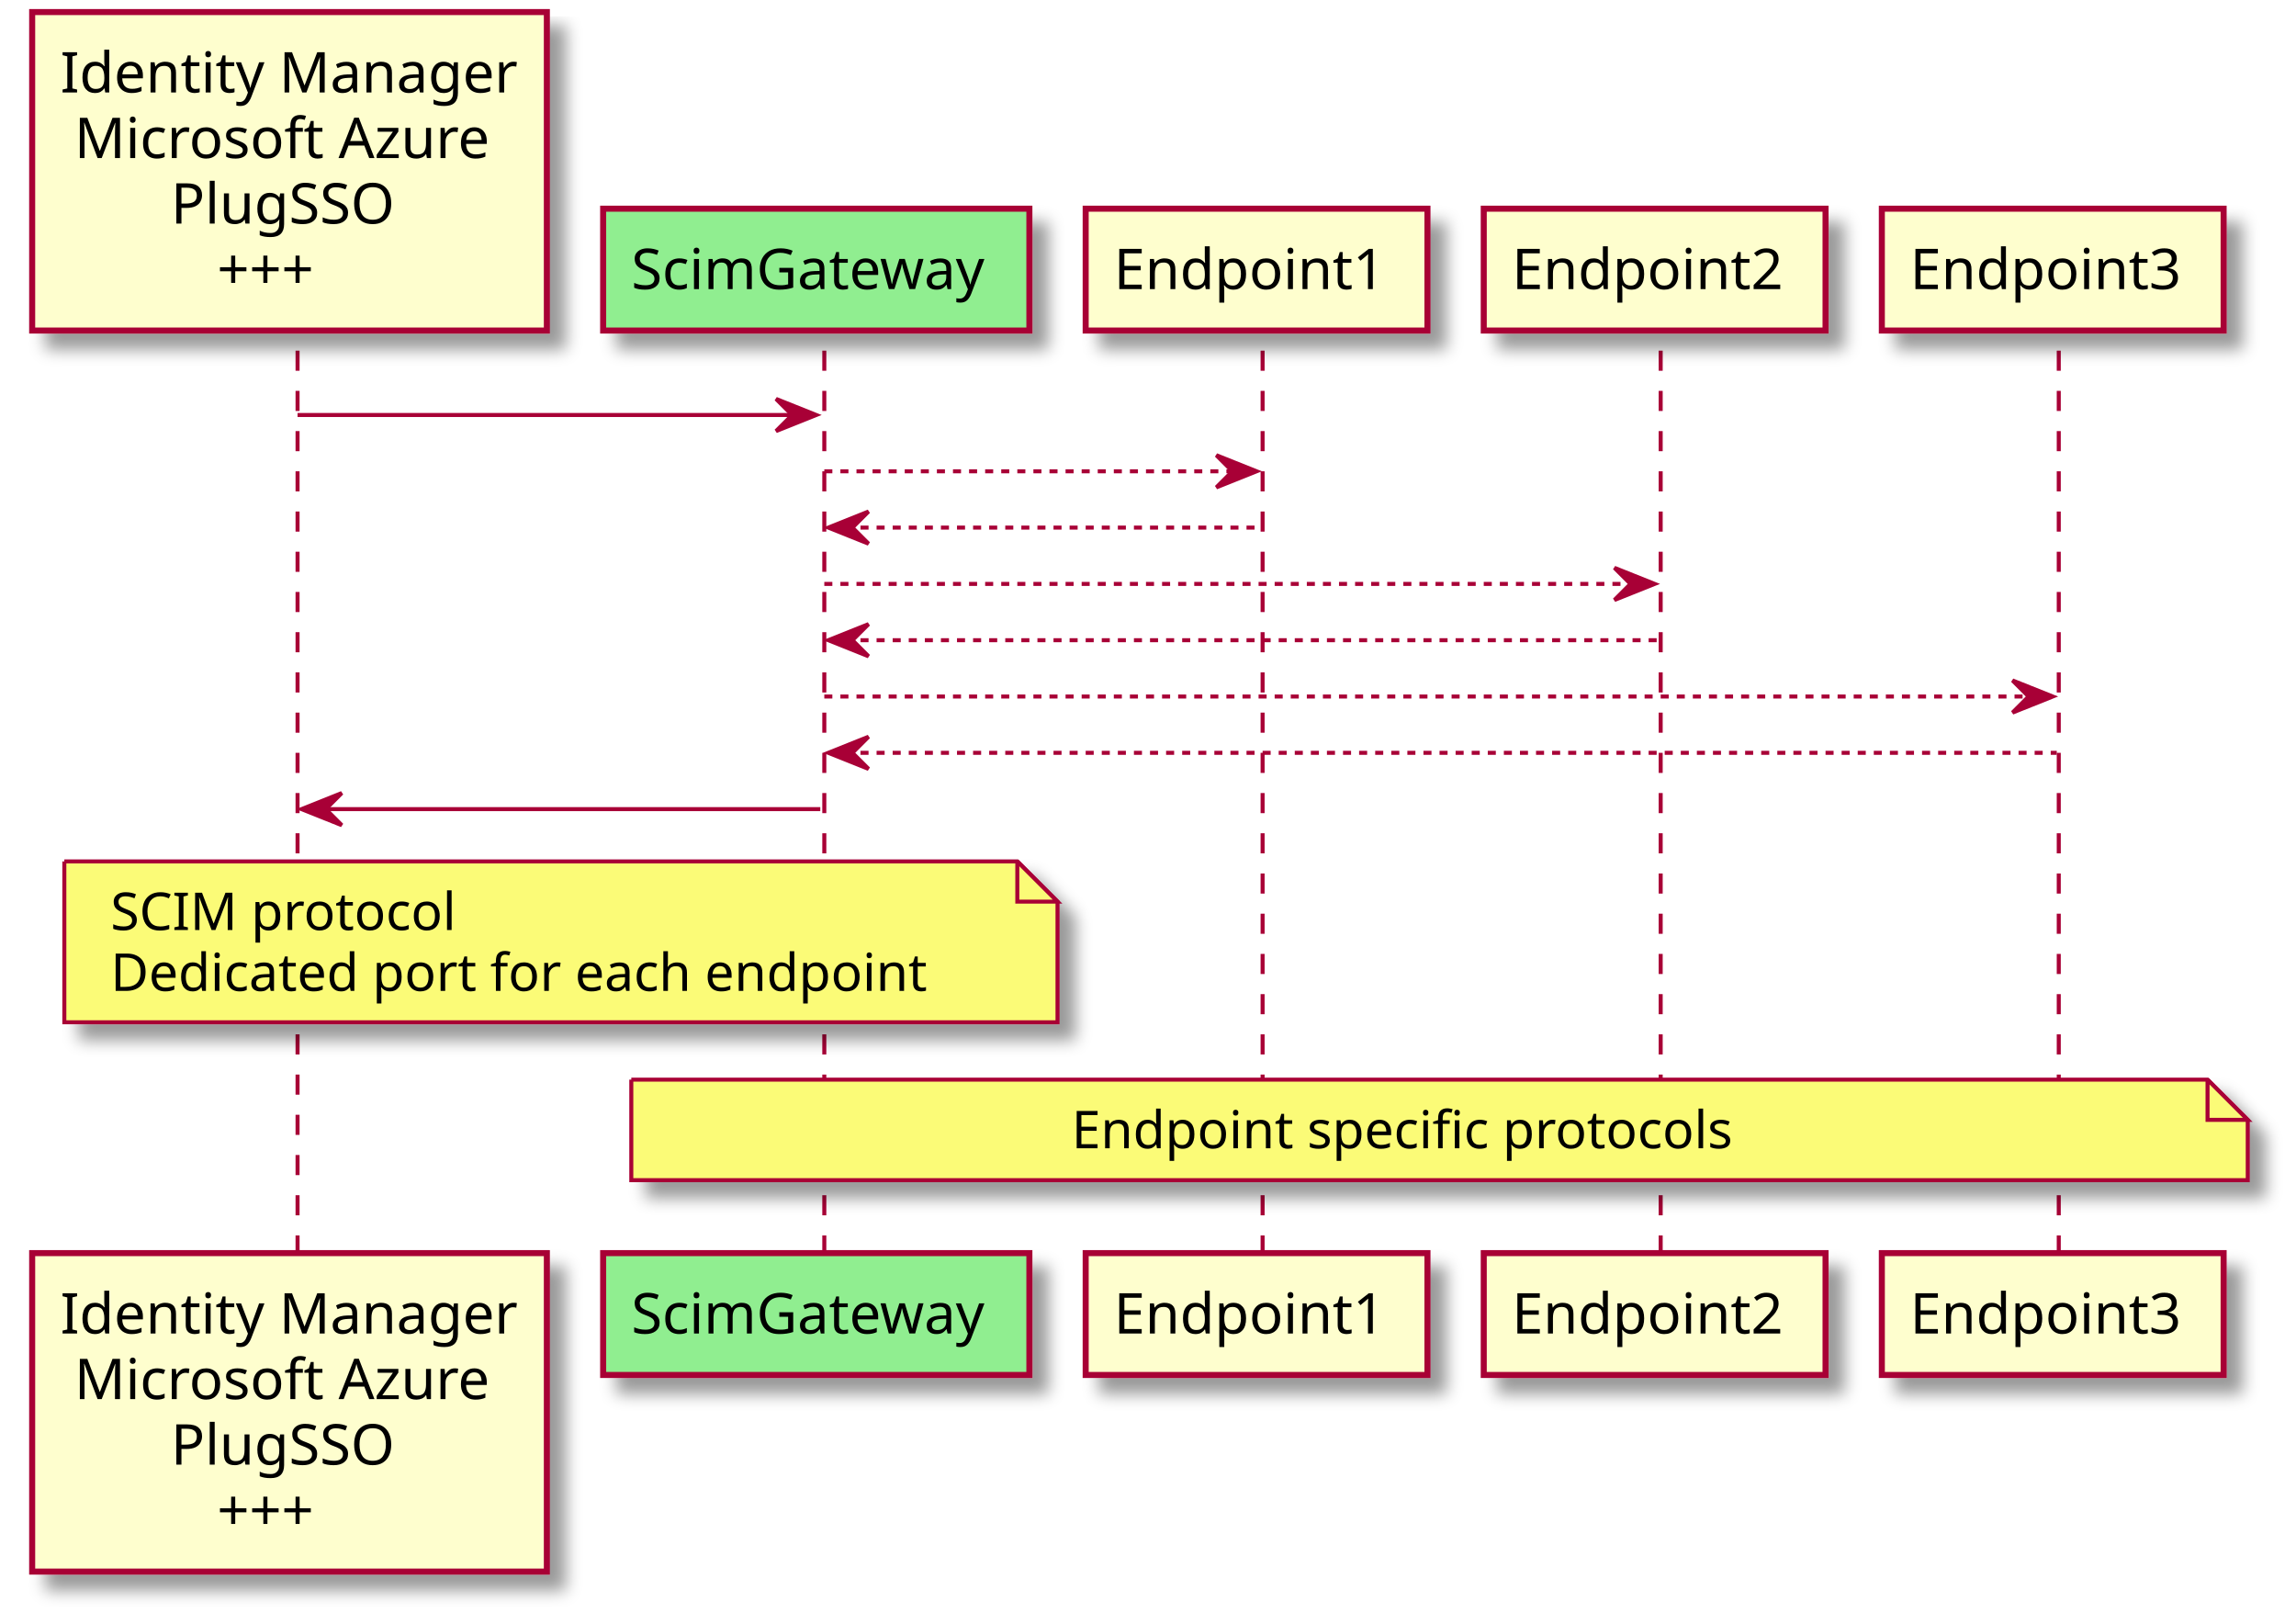
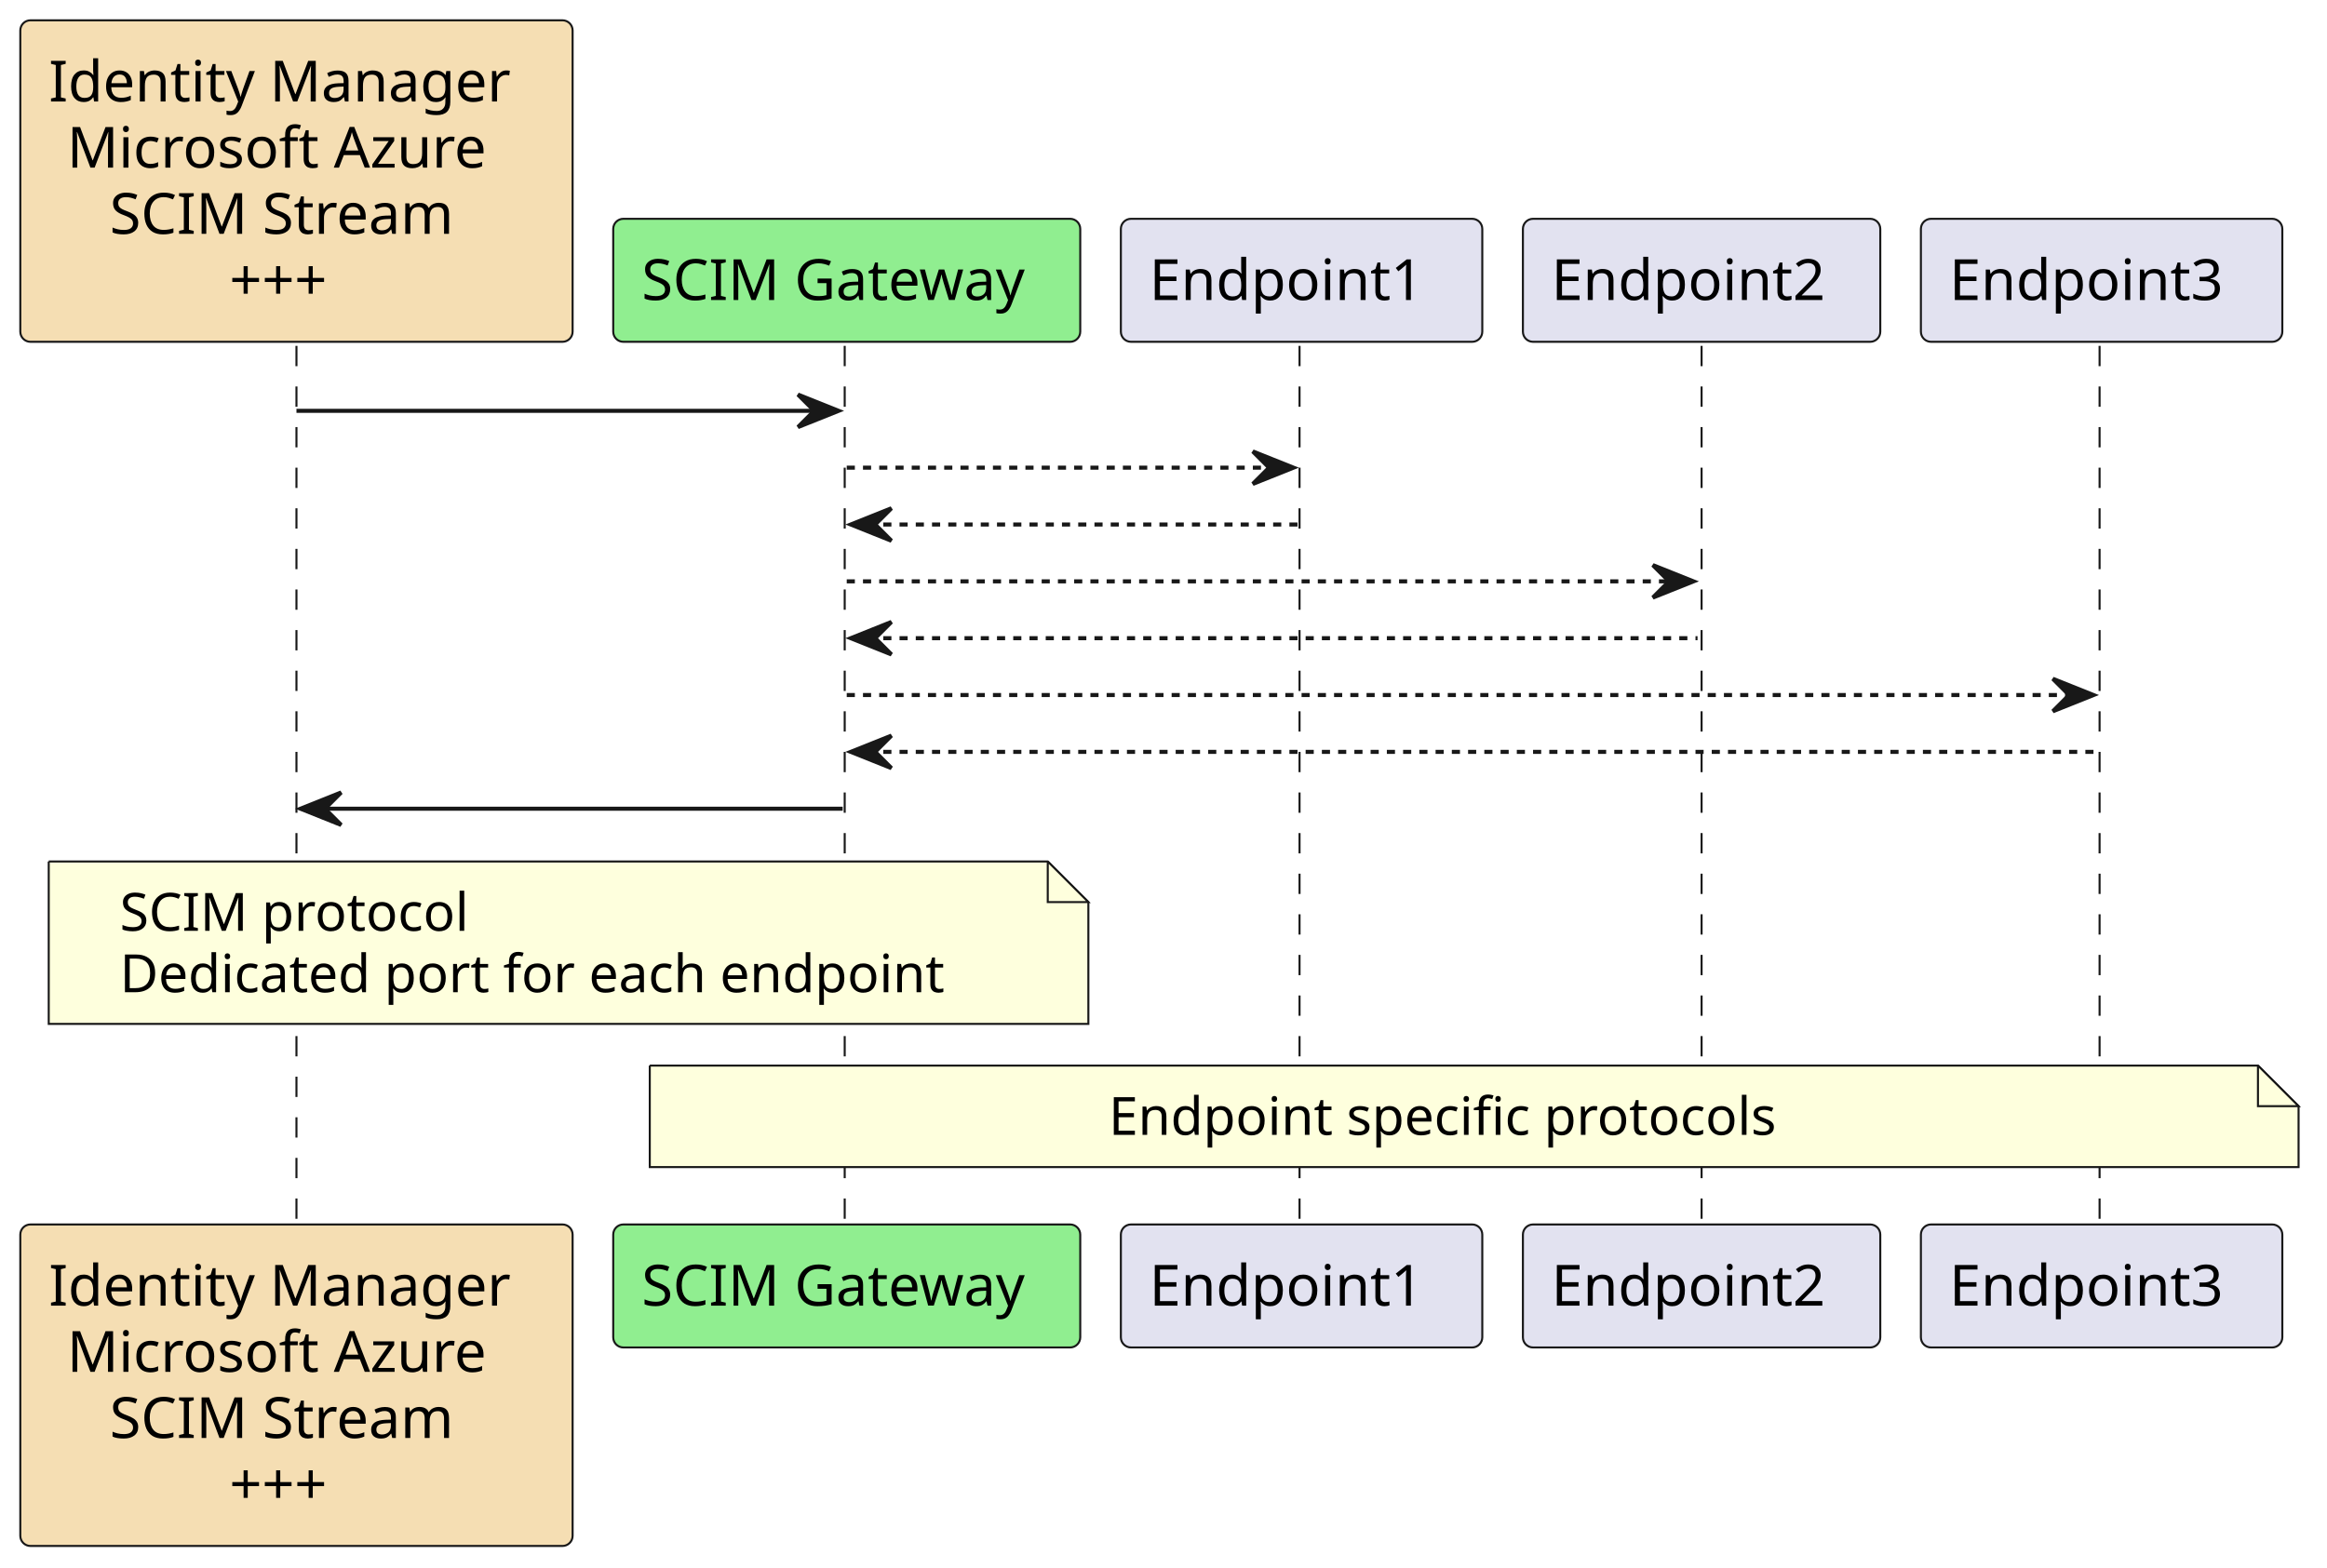
- <svg xmlns="http://www.w3.org/2000/svg" contentScriptType="application/ecmascript" contentStyleType="text/css" height="401px" preserveAspectRatio="none" style="width:571px;height:401px;" version="1.1" viewBox="0 0 571 401" width="571px" zoomAndPan="magnify">
-   <defs>
-     <filter height="300%" id="faq59brm9aqr1" width="300%" x="-1" y="-1">
-       <feGaussianBlur result="blurOut" stdDeviation="2.0" />
-       <feColorMatrix in="blurOut" result="blurOut2" type="matrix" values="0 0 0 0 0 0 0 0 0 0 0 0 0 0 0 0 0 0 .4 0" />
-       <feOffset dx="4.0" dy="4.0" in="blurOut2" result="blurOut3" />
-       <feBlend in="SourceGraphic" in2="blurOut3" mode="normal" />
-     </filter>
-   </defs>
+ <svg xmlns="http://www.w3.org/2000/svg" contentStyleType="text/css" height="386px" preserveAspectRatio="none" style="width:573px;height:386px;background:#FFFFFF;" version="1.1" viewBox="0 0 573 386" width="573px" zoomAndPan="magnify">
+   <defs />
  <g>
-     <line style="stroke: #A80036; stroke-width: 1.0; stroke-dasharray: 5.0,5.0;" x1="74" x2="74" y1="87.188" y2="312.586" />
-     <line style="stroke: #A80036; stroke-width: 1.0; stroke-dasharray: 5.0,5.0;" x1="205" x2="205" y1="87.188" y2="312.586" />
-     <line style="stroke: #A80036; stroke-width: 1.0; stroke-dasharray: 5.0,5.0;" x1="314" x2="314" y1="87.188" y2="312.586" />
-     <line style="stroke: #A80036; stroke-width: 1.0; stroke-dasharray: 5.0,5.0;" x1="413" x2="413" y1="87.188" y2="312.586" />
-     <line style="stroke: #A80036; stroke-width: 1.0; stroke-dasharray: 5.0,5.0;" x1="512" x2="512" y1="87.188" y2="312.586" />
-     <rect fill="#FEFECE" filter="url(#faq59brm9aqr1)" height="79.188" style="stroke: #A80036; stroke-width: 1.5;" width="128" x="8" y="3" />
-     <text fill="#000000" font-family="sans-serif" font-size="14" lengthAdjust="spacingAndGlyphs" textLength="114" x="15" y="22.995">Identity Manager</text>
-     <text fill="#000000" font-family="sans-serif" font-size="14" lengthAdjust="spacingAndGlyphs" textLength="107" x="18.5" y="39.292">Microsoft Azure</text>
-     <text fill="#000000" font-family="sans-serif" font-size="14" lengthAdjust="spacingAndGlyphs" textLength="59" x="42.5" y="55.589">PlugSSO</text>
-     <text fill="#000000" font-family="sans-serif" font-size="14" lengthAdjust="spacingAndGlyphs" textLength="36" x="54" y="71.886">+++</text>
-     <rect fill="#FEFECE" filter="url(#faq59brm9aqr1)" height="79.188" style="stroke: #A80036; stroke-width: 1.5;" width="128" x="8" y="311.586" />
-     <text fill="#000000" font-family="sans-serif" font-size="14" lengthAdjust="spacingAndGlyphs" textLength="114" x="15" y="331.581">Identity Manager</text>
-     <text fill="#000000" font-family="sans-serif" font-size="14" lengthAdjust="spacingAndGlyphs" textLength="107" x="18.5" y="347.878">Microsoft Azure</text>
-     <text fill="#000000" font-family="sans-serif" font-size="14" lengthAdjust="spacingAndGlyphs" textLength="59" x="42.5" y="364.175">PlugSSO</text>
-     <text fill="#000000" font-family="sans-serif" font-size="14" lengthAdjust="spacingAndGlyphs" textLength="36" x="54" y="380.472">+++</text>
-     <rect fill="#90EE90" filter="url(#faq59brm9aqr1)" height="30.297" style="stroke: #A80036; stroke-width: 1.5;" width="106" x="150" y="51.891" />
-     <text fill="#000000" font-family="sans-serif" font-size="14" lengthAdjust="spacingAndGlyphs" textLength="92" x="157" y="71.886">ScimGateway</text>
-     <rect fill="#90EE90" filter="url(#faq59brm9aqr1)" height="30.297" style="stroke: #A80036; stroke-width: 1.5;" width="106" x="150" y="311.586" />
-     <text fill="#000000" font-family="sans-serif" font-size="14" lengthAdjust="spacingAndGlyphs" textLength="92" x="157" y="331.581">ScimGateway</text>
-     <rect fill="#FEFECE" filter="url(#faq59brm9aqr1)" height="30.297" style="stroke: #A80036; stroke-width: 1.5;" width="85" x="270" y="51.891" />
-     <text fill="#000000" font-family="sans-serif" font-size="14" lengthAdjust="spacingAndGlyphs" textLength="71" x="277" y="71.886">Endpoint1</text>
-     <rect fill="#FEFECE" filter="url(#faq59brm9aqr1)" height="30.297" style="stroke: #A80036; stroke-width: 1.5;" width="85" x="270" y="311.586" />
-     <text fill="#000000" font-family="sans-serif" font-size="14" lengthAdjust="spacingAndGlyphs" textLength="71" x="277" y="331.581">Endpoint1</text>
-     <rect fill="#FEFECE" filter="url(#faq59brm9aqr1)" height="30.297" style="stroke: #A80036; stroke-width: 1.5;" width="85" x="369" y="51.891" />
-     <text fill="#000000" font-family="sans-serif" font-size="14" lengthAdjust="spacingAndGlyphs" textLength="71" x="376" y="71.886">Endpoint2</text>
-     <rect fill="#FEFECE" filter="url(#faq59brm9aqr1)" height="30.297" style="stroke: #A80036; stroke-width: 1.5;" width="85" x="369" y="311.586" />
-     <text fill="#000000" font-family="sans-serif" font-size="14" lengthAdjust="spacingAndGlyphs" textLength="71" x="376" y="331.581">Endpoint2</text>
-     <rect fill="#FEFECE" filter="url(#faq59brm9aqr1)" height="30.297" style="stroke: #A80036; stroke-width: 1.5;" width="85" x="468" y="51.891" />
-     <text fill="#000000" font-family="sans-serif" font-size="14" lengthAdjust="spacingAndGlyphs" textLength="71" x="475" y="71.886">Endpoint3</text>
-     <rect fill="#FEFECE" filter="url(#faq59brm9aqr1)" height="30.297" style="stroke: #A80036; stroke-width: 1.5;" width="85" x="468" y="311.586" />
-     <text fill="#000000" font-family="sans-serif" font-size="14" lengthAdjust="spacingAndGlyphs" textLength="71" x="475" y="331.581">Endpoint3</text>
-     <polygon fill="#A80036" points="193,99.188,203,103.188,193,107.188,197,103.188" style="stroke: #A80036; stroke-width: 1.0;" />
-     <line style="stroke: #A80036; stroke-width: 1.0;" x1="74" x2="199" y1="103.188" y2="103.188" />
-     <polygon fill="#A80036" points="302.5,113.188,312.5,117.188,302.5,121.188,306.5,117.188" style="stroke: #A80036; stroke-width: 1.0;" />
-     <line style="stroke: #A80036; stroke-width: 1.0; stroke-dasharray: 2.0,2.0;" x1="205" x2="308.5" y1="117.188" y2="117.188" />
-     <polygon fill="#A80036" points="216,127.188,206,131.188,216,135.188,212,131.188" style="stroke: #A80036; stroke-width: 1.0;" />
-     <line style="stroke: #A80036; stroke-width: 1.0; stroke-dasharray: 2.0,2.0;" x1="210" x2="313.5" y1="131.188" y2="131.188" />
-     <polygon fill="#A80036" points="401.5,141.188,411.5,145.188,401.5,149.188,405.5,145.188" style="stroke: #A80036; stroke-width: 1.0;" />
-     <line style="stroke: #A80036; stroke-width: 1.0; stroke-dasharray: 2.0,2.0;" x1="205" x2="407.5" y1="145.188" y2="145.188" />
-     <polygon fill="#A80036" points="216,155.188,206,159.188,216,163.188,212,159.188" style="stroke: #A80036; stroke-width: 1.0;" />
-     <line style="stroke: #A80036; stroke-width: 1.0; stroke-dasharray: 2.0,2.0;" x1="210" x2="412.5" y1="159.188" y2="159.188" />
-     <polygon fill="#A80036" points="500.5,169.188,510.5,173.188,500.5,177.188,504.5,173.188" style="stroke: #A80036; stroke-width: 1.0;" />
-     <line style="stroke: #A80036; stroke-width: 1.0; stroke-dasharray: 2.0,2.0;" x1="205" x2="506.5" y1="173.188" y2="173.188" />
-     <polygon fill="#A80036" points="216,183.188,206,187.188,216,191.188,212,187.188" style="stroke: #A80036; stroke-width: 1.0;" />
-     <line style="stroke: #A80036; stroke-width: 1.0; stroke-dasharray: 2.0,2.0;" x1="210" x2="511.5" y1="187.188" y2="187.188" />
-     <polygon fill="#A80036" points="85,197.188,75,201.188,85,205.188,81,201.188" style="stroke: #A80036; stroke-width: 1.0;" />
-     <line style="stroke: #A80036; stroke-width: 1.0;" x1="79" x2="204" y1="201.188" y2="201.188" />
-     <path d="M16,214.188 L16,254.188 L263,254.188 L263,224.188 L253,214.188 L16,214.188 " fill="#FBFB77" filter="url(#faq59brm9aqr1)" style="stroke: #A80036; stroke-width: 1.0;" />
-     <path d="M253,214.188 L253,224.188 L263,224.188 L253,214.188 " fill="#FBFB77" style="stroke: #A80036; stroke-width: 1.0;" />
-     <text fill="#000000" font-family="sans-serif" font-size="13" lengthAdjust="spacingAndGlyphs" textLength="88" x="27.5" y="231.254">SCIM protocol</text>
-     <text fill="#000000" font-family="sans-serif" font-size="13" lengthAdjust="spacingAndGlyphs" textLength="211" x="27.5" y="246.387">Dedicated port for each endpoint</text>
-     <path d="M157,268.453 L157,293.453 L559,293.453 L559,278.453 L549,268.453 L157,268.453 " fill="#FBFB77" filter="url(#faq59brm9aqr1)" style="stroke: #A80036; stroke-width: 1.0;" />
-     <path d="M549,268.453 L549,278.453 L559,278.453 L549,268.453 " fill="#FBFB77" style="stroke: #A80036; stroke-width: 1.0;" />
-     <text fill="#000000" font-family="sans-serif" font-size="13" lengthAdjust="spacingAndGlyphs" textLength="170" x="266.5" y="285.52">Endpoint specific protocols</text>
+     <line style="stroke:#181818;stroke-width:0.5;stroke-dasharray:5.0,5.0;" x1="73" x2="73" y1="85.188" y2="302.586" />
+     <line style="stroke:#181818;stroke-width:0.5;stroke-dasharray:5.0,5.0;" x1="208" x2="208" y1="85.188" y2="302.586" />
+     <line style="stroke:#181818;stroke-width:0.5;stroke-dasharray:5.0,5.0;" x1="320" x2="320" y1="85.188" y2="302.586" />
+     <line style="stroke:#181818;stroke-width:0.5;stroke-dasharray:5.0,5.0;" x1="419" x2="419" y1="85.188" y2="302.586" />
+     <line style="stroke:#181818;stroke-width:0.5;stroke-dasharray:5.0,5.0;" x1="517" x2="517" y1="85.188" y2="302.586" />
+     <rect fill="#F5DEB3" height="79.188" rx="2.5" ry="2.5" style="stroke:#181818;stroke-width:0.5;" width="136" x="5" y="5" />
+     <text fill="#000000" font-family="sans-serif" font-size="14" lengthAdjust="spacing" textLength="122" x="12" y="24.995">Identity Manager</text>
+     <text fill="#000000" font-family="sans-serif" font-size="14" lengthAdjust="spacing" textLength="113" x="16.5" y="41.292">Microsoft Azure</text>
+     <text fill="#000000" font-family="sans-serif" font-size="14" lengthAdjust="spacing" textLength="92" x="27" y="57.589">SCIM Stream</text>
+     <text fill="#000000" font-family="sans-serif" font-size="14" lengthAdjust="spacing" textLength="33" x="56.5" y="73.886">+++</text>
+     <rect fill="#F5DEB3" height="79.188" rx="2.5" ry="2.5" style="stroke:#181818;stroke-width:0.5;" width="136" x="5" y="301.586" />
+     <text fill="#000000" font-family="sans-serif" font-size="14" lengthAdjust="spacing" textLength="122" x="12" y="321.581">Identity Manager</text>
+     <text fill="#000000" font-family="sans-serif" font-size="14" lengthAdjust="spacing" textLength="113" x="16.5" y="337.878">Microsoft Azure</text>
+     <text fill="#000000" font-family="sans-serif" font-size="14" lengthAdjust="spacing" textLength="92" x="27" y="354.175">SCIM Stream</text>
+     <text fill="#000000" font-family="sans-serif" font-size="14" lengthAdjust="spacing" textLength="33" x="56.5" y="370.472">+++</text>
+     <rect fill="#90EE90" height="30.297" rx="2.5" ry="2.5" style="stroke:#181818;stroke-width:0.5;" width="115" x="151" y="53.891" />
+     <text fill="#000000" font-family="sans-serif" font-size="14" lengthAdjust="spacing" textLength="101" x="158" y="73.886">SCIM Gateway</text>
+     <rect fill="#90EE90" height="30.297" rx="2.5" ry="2.5" style="stroke:#181818;stroke-width:0.5;" width="115" x="151" y="301.586" />
+     <text fill="#000000" font-family="sans-serif" font-size="14" lengthAdjust="spacing" textLength="101" x="158" y="321.581">SCIM Gateway</text>
+     <rect fill="#E2E2F0" height="30.297" rx="2.5" ry="2.5" style="stroke:#181818;stroke-width:0.5;" width="89" x="276" y="53.891" />
+     <text fill="#000000" font-family="sans-serif" font-size="14" lengthAdjust="spacing" textLength="75" x="283" y="73.886">Endpoint1</text>
+     <rect fill="#E2E2F0" height="30.297" rx="2.5" ry="2.5" style="stroke:#181818;stroke-width:0.5;" width="89" x="276" y="301.586" />
+     <text fill="#000000" font-family="sans-serif" font-size="14" lengthAdjust="spacing" textLength="75" x="283" y="321.581">Endpoint1</text>
+     <rect fill="#E2E2F0" height="30.297" rx="2.5" ry="2.5" style="stroke:#181818;stroke-width:0.5;" width="88" x="375" y="53.891" />
+     <text fill="#000000" font-family="sans-serif" font-size="14" lengthAdjust="spacing" textLength="74" x="382" y="73.886">Endpoint2</text>
+     <rect fill="#E2E2F0" height="30.297" rx="2.5" ry="2.5" style="stroke:#181818;stroke-width:0.5;" width="88" x="375" y="301.586" />
+     <text fill="#000000" font-family="sans-serif" font-size="14" lengthAdjust="spacing" textLength="74" x="382" y="321.581">Endpoint2</text>
+     <rect fill="#E2E2F0" height="30.297" rx="2.5" ry="2.5" style="stroke:#181818;stroke-width:0.5;" width="89" x="473" y="53.891" />
+     <text fill="#000000" font-family="sans-serif" font-size="14" lengthAdjust="spacing" textLength="75" x="480" y="73.886">Endpoint3</text>
+     <rect fill="#E2E2F0" height="30.297" rx="2.5" ry="2.5" style="stroke:#181818;stroke-width:0.5;" width="89" x="473" y="301.586" />
+     <text fill="#000000" font-family="sans-serif" font-size="14" lengthAdjust="spacing" textLength="75" x="480" y="321.581">Endpoint3</text>
+     <polygon fill="#181818" points="196.5,97.188,206.5,101.188,196.5,105.188,200.5,101.188" style="stroke:#181818;stroke-width:1.0;" />
+     <line style="stroke:#181818;stroke-width:1.0;" x1="73" x2="202.5" y1="101.188" y2="101.188" />
+     <polygon fill="#181818" points="308.5,111.188,318.5,115.188,308.5,119.188,312.5,115.188" style="stroke:#181818;stroke-width:1.0;" />
+     <line style="stroke:#181818;stroke-width:1.0;stroke-dasharray:2.0,2.0;" x1="208.5" x2="314.5" y1="115.188" y2="115.188" />
+     <polygon fill="#181818" points="219.5,125.188,209.5,129.188,219.5,133.188,215.5,129.188" style="stroke:#181818;stroke-width:1.0;" />
+     <line style="stroke:#181818;stroke-width:1.0;stroke-dasharray:2.0,2.0;" x1="213.5" x2="319.5" y1="129.188" y2="129.188" />
+     <polygon fill="#181818" points="407,139.188,417,143.188,407,147.188,411,143.188" style="stroke:#181818;stroke-width:1.0;" />
+     <line style="stroke:#181818;stroke-width:1.0;stroke-dasharray:2.0,2.0;" x1="208.5" x2="413" y1="143.188" y2="143.188" />
+     <polygon fill="#181818" points="219.5,153.188,209.5,157.188,219.5,161.188,215.5,157.188" style="stroke:#181818;stroke-width:1.0;" />
+     <line style="stroke:#181818;stroke-width:1.0;stroke-dasharray:2.0,2.0;" x1="213.5" x2="418" y1="157.188" y2="157.188" />
+     <polygon fill="#181818" points="505.5,167.188,515.5,171.188,505.5,175.188,509.5,171.188" style="stroke:#181818;stroke-width:1.0;" />
+     <line style="stroke:#181818;stroke-width:1.0;stroke-dasharray:2.0,2.0;" x1="208.5" x2="511.5" y1="171.188" y2="171.188" />
+     <polygon fill="#181818" points="219.5,181.188,209.5,185.188,219.5,189.188,215.5,185.188" style="stroke:#181818;stroke-width:1.0;" />
+     <line style="stroke:#181818;stroke-width:1.0;stroke-dasharray:2.0,2.0;" x1="213.5" x2="516.5" y1="185.188" y2="185.188" />
+     <polygon fill="#181818" points="84,195.188,74,199.188,84,203.188,80,199.188" style="stroke:#181818;stroke-width:1.0;" />
+     <line style="stroke:#181818;stroke-width:1.0;" x1="78" x2="207.5" y1="199.188" y2="199.188" />
+     <path d="M12,212.188 L12,252.188 L268,252.188 L268,222.188 L258,212.188 L12,212.188 " fill="#FEFFDD" style="stroke:#181818;stroke-width:0.5;" />
+     <path d="M258,212.188 L258,222.188 L268,222.188 L258,212.188 " fill="#FEFFDD" style="stroke:#181818;stroke-width:0.5;" />
+     <text fill="#000000" font-family="sans-serif" font-size="13" lengthAdjust="spacing" textLength="86" x="29.5" y="229.254">SCIM protocol</text>
+     <text fill="#000000" font-family="sans-serif" font-size="13" lengthAdjust="spacing" textLength="212" x="29.5" y="244.387">Dedicated port for each endpoint</text>
+     <path d="M160,262.453 L160,287.453 L566,287.453 L566,272.453 L556,262.453 L160,262.453 " fill="#FEFFDD" style="stroke:#181818;stroke-width:0.5;" />
+     <path d="M556,262.453 L556,272.453 L566,272.453 L556,262.453 " fill="#FEFFDD" style="stroke:#181818;stroke-width:0.5;" />
+     <text fill="#000000" font-family="sans-serif" font-size="13" lengthAdjust="spacing" textLength="171" x="273" y="279.52">Endpoint specific protocols</text>
  </g>
</svg>
